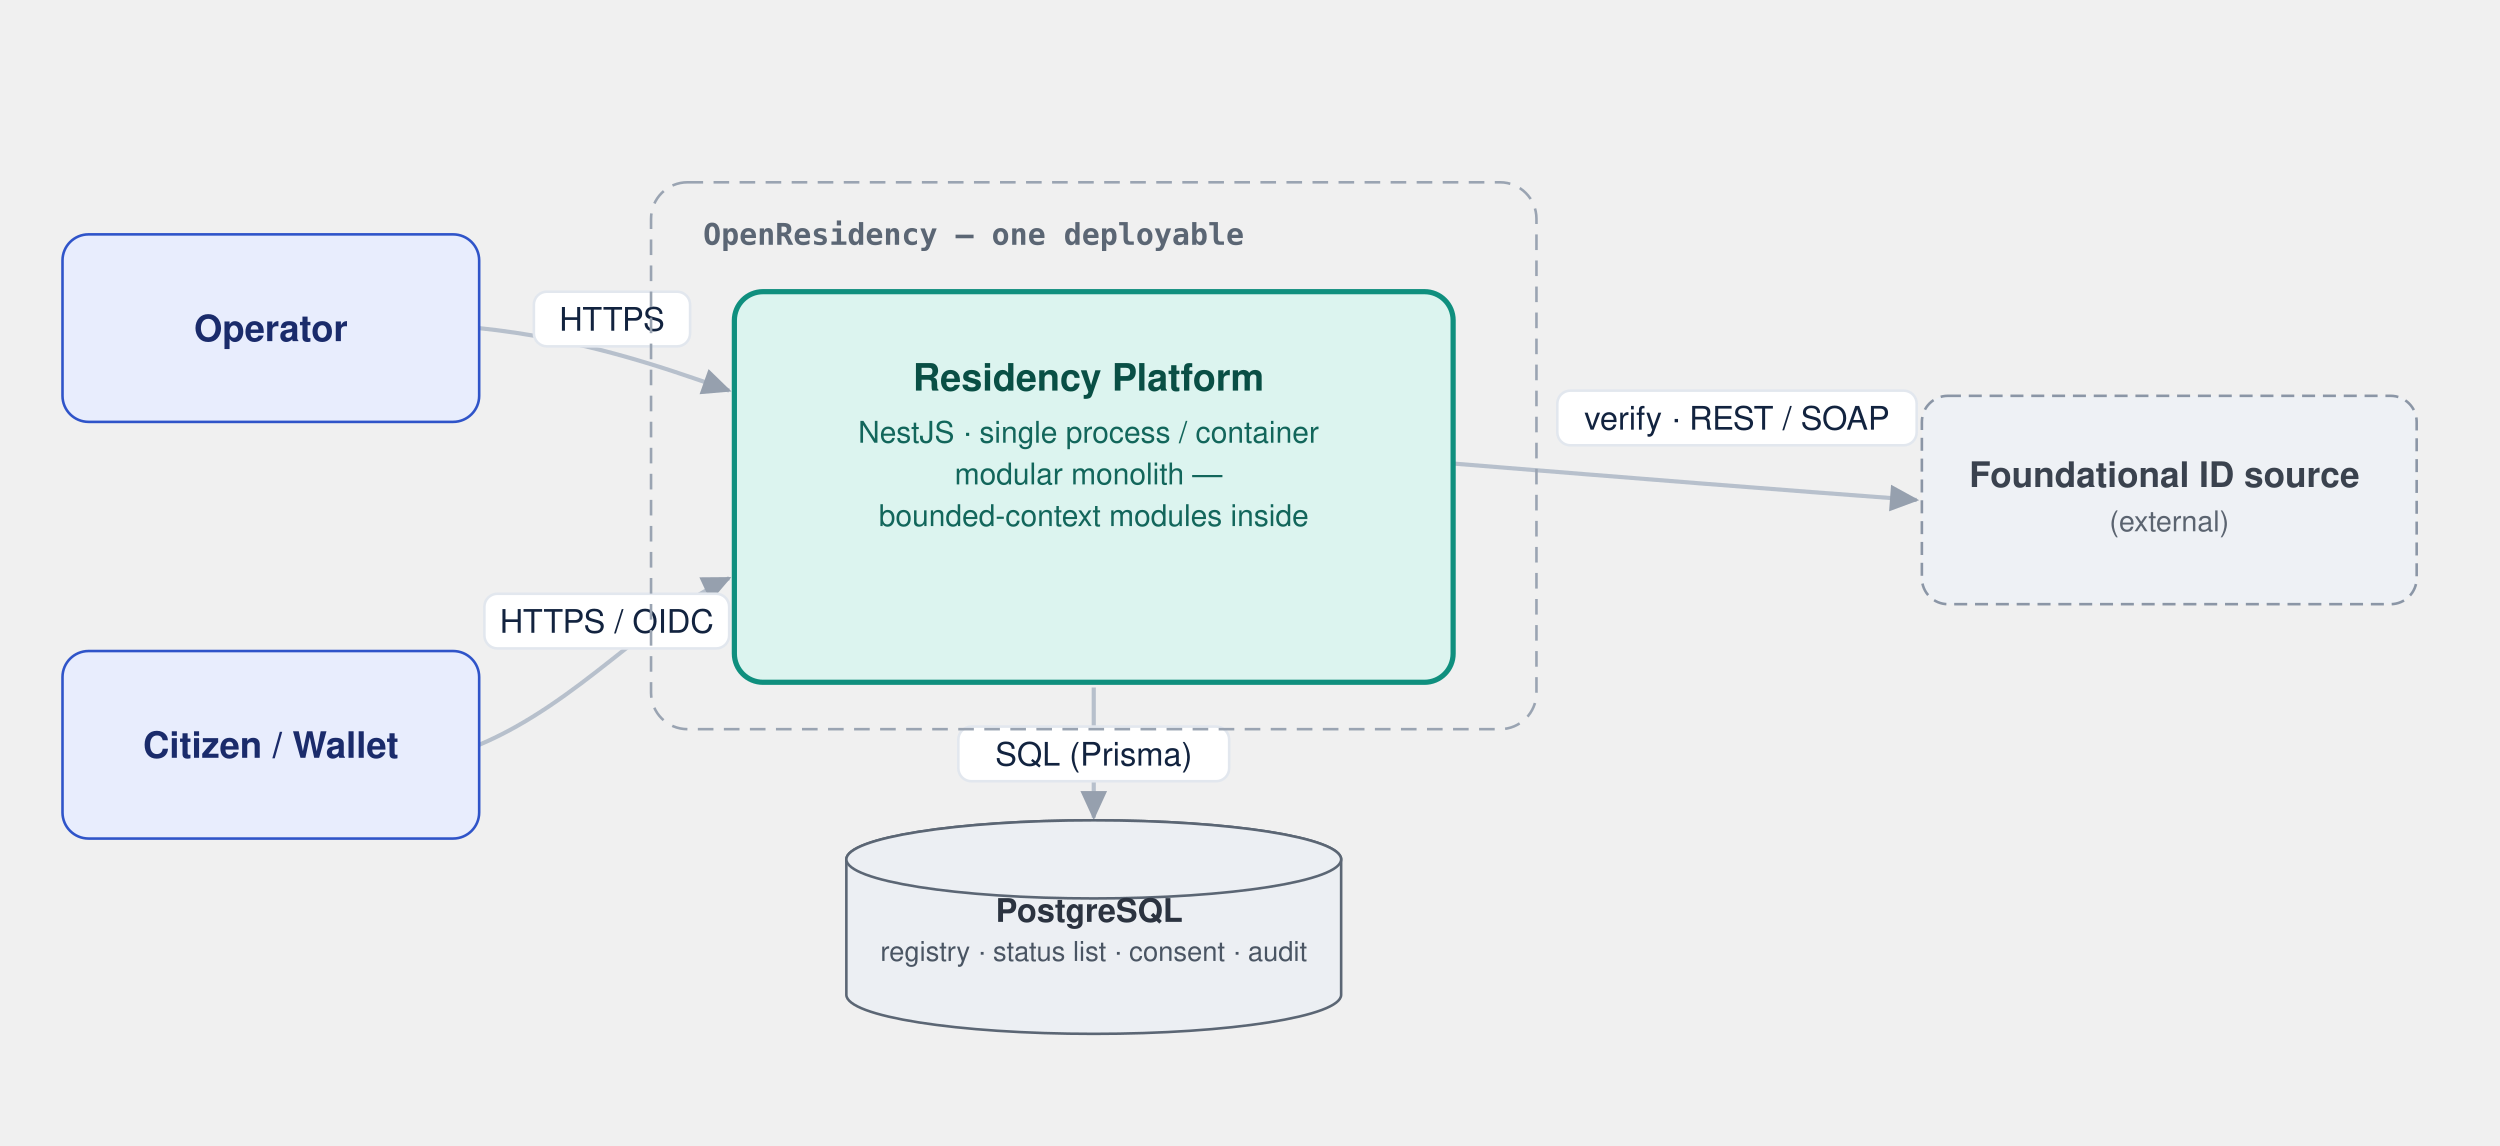
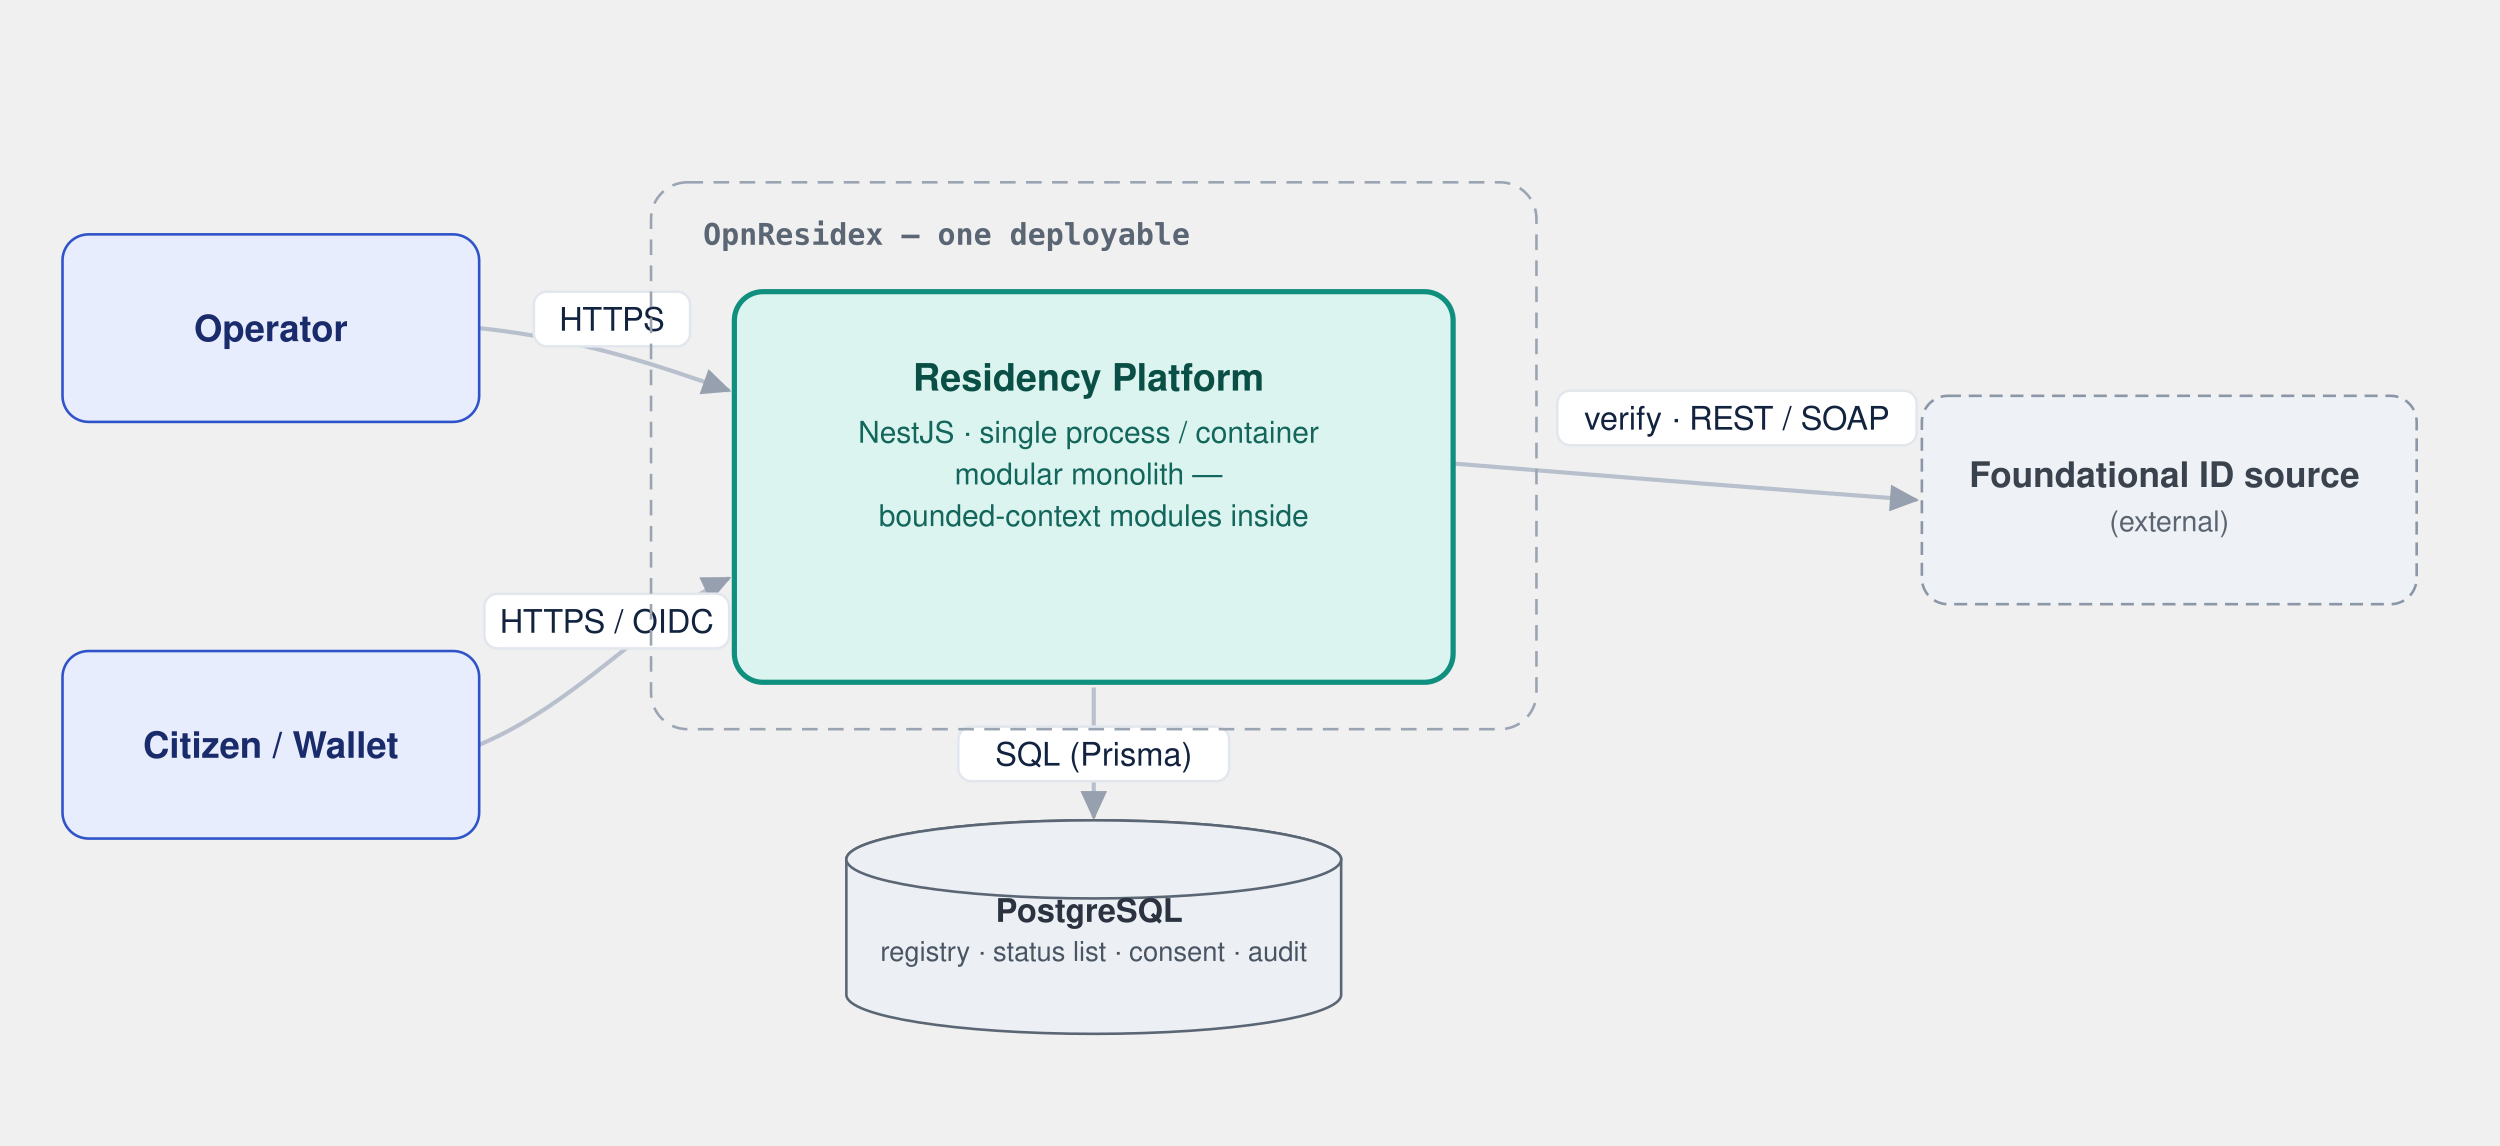
<svg xmlns="http://www.w3.org/2000/svg" viewBox="0 0 960 440" role="img" aria-label="C4 Level 2 — containers" font-family="ui-sans-serif,system-ui,-apple-system,Segoe UI,Helvetica,Arial,sans-serif">
  <defs>
    <marker id="ah2" markerWidth="9" markerHeight="9" refX="6.4" refY="3.2" orient="auto">
      <path d="M0,0 L7,3.2 L0,6.4 z" fill="#96a0ae" />
    </marker>
  </defs>
  <g fill="none" stroke="#b7c0cc" stroke-width="1.6" marker-end="url(#ah2)">
    <path d="M184,126 C222,130 252,140 280,150" />
    <path d="M184,286 C222,270 250,236 280,222" />
    <path d="M420,264 L420,314" />
    <path d="M558,178 C632,184 682,188 736,192" />
  </g>
  <g font-size="12.5" fill="#12233f" text-anchor="middle">
    <g>
      <rect x="205" y="112" width="60" height="21" rx="5" fill="#fff" stroke="#e2e7ee" />
      <text x="235" y="127">HTTPS</text>
    </g>
    <g>
      <rect x="186" y="228" width="94" height="21" rx="5" fill="#fff" stroke="#e2e7ee" />
      <text x="233" y="243">HTTPS / OIDC</text>
    </g>
    <g>
      <rect x="368" y="279" width="104" height="21" rx="5" fill="#fff" stroke="#e2e7ee" />
      <text x="420" y="294">SQL (Prisma)</text>
    </g>
    <g>
      <rect x="598" y="150" width="138" height="21" rx="5" fill="#fff" stroke="#e2e7ee" />
      <text x="667" y="165">verify · REST / SOAP</text>
    </g>
  </g>
  <g>
    <rect x="24" y="90" width="160" height="72" rx="10" fill="#e8edfd" stroke="#2f54c9" />
    <text x="104" y="131" text-anchor="middle" fill="#1a2b6b" font-size="14" font-weight="680">Operator</text>
  </g>
  <g>
    <rect x="24" y="250" width="160" height="72" rx="10" fill="#e8edfd" stroke="#2f54c9" />
    <text x="104" y="291" text-anchor="middle" fill="#1a2b6b" font-size="14" font-weight="680">Citizen / Wallet</text>
  </g>
  <rect x="250" y="70" width="340" height="210" rx="14" fill="none" stroke="#9aa4b2" stroke-dasharray="6 4" />
-   <text x="270" y="94" fill="#5b6674" font-size="11.5" font-weight="680" font-family="ui-monospace,SFMono-Regular,Menlo,monospace">OpenResidency — one deployable</text>
+   <text x="270" y="94" fill="#5b6674" font-size="11.5" font-weight="680" font-family="ui-monospace,SFMono-Regular,Menlo,monospace">OpnResidex — one deployable</text>
  <g>
    <rect x="282" y="112" width="276" height="150" rx="11" fill="#dcf4ef" stroke="#0f8f7e" stroke-width="2" />
    <text x="420" y="150" text-anchor="middle" fill="#094f45" font-size="14.5">
      <tspan x="420" font-weight="700">Residency Platform</tspan>
      <tspan x="420" dy="20" font-size="11.5" fill="#12665b">NestJS · single process / container</tspan>
      <tspan x="420" dy="16" font-size="11.5" fill="#12665b">modular monolith —</tspan>
      <tspan x="420" dy="16" font-size="11.5" fill="#12665b">bounded-context modules inside</tspan>
    </text>
  </g>
  <g>
    <path d="M325,330 a95,15 0 0 1 190,0 v52 a95,15 0 0 1 -190,0 z" fill="#eceff3" stroke="#5b6674" />
    <ellipse cx="420" cy="330" rx="95" ry="15" fill="#eceff3" stroke="#5b6674" />
    <text x="420" y="354" text-anchor="middle" fill="#2b3340" font-size="12.5">
      <tspan x="420" font-weight="660">PostgreSQL</tspan>
      <tspan x="420" dy="15" font-size="10.5" fill="#4a5563">registry · status list · consent · audit</tspan>
    </text>
  </g>
  <g>
    <rect x="738" y="152" width="190" height="80" rx="10" fill="#eef1f5" stroke="#8b96a6" stroke-dasharray="5 3" />
    <text x="833" y="187" text-anchor="middle" fill="#3a424e" font-size="13.5">
      <tspan x="833" font-weight="680">Foundational ID source</tspan>
      <tspan x="833" dy="17" font-size="11" fill="#5b6470">(external)</tspan>
    </text>
  </g>
</svg>
